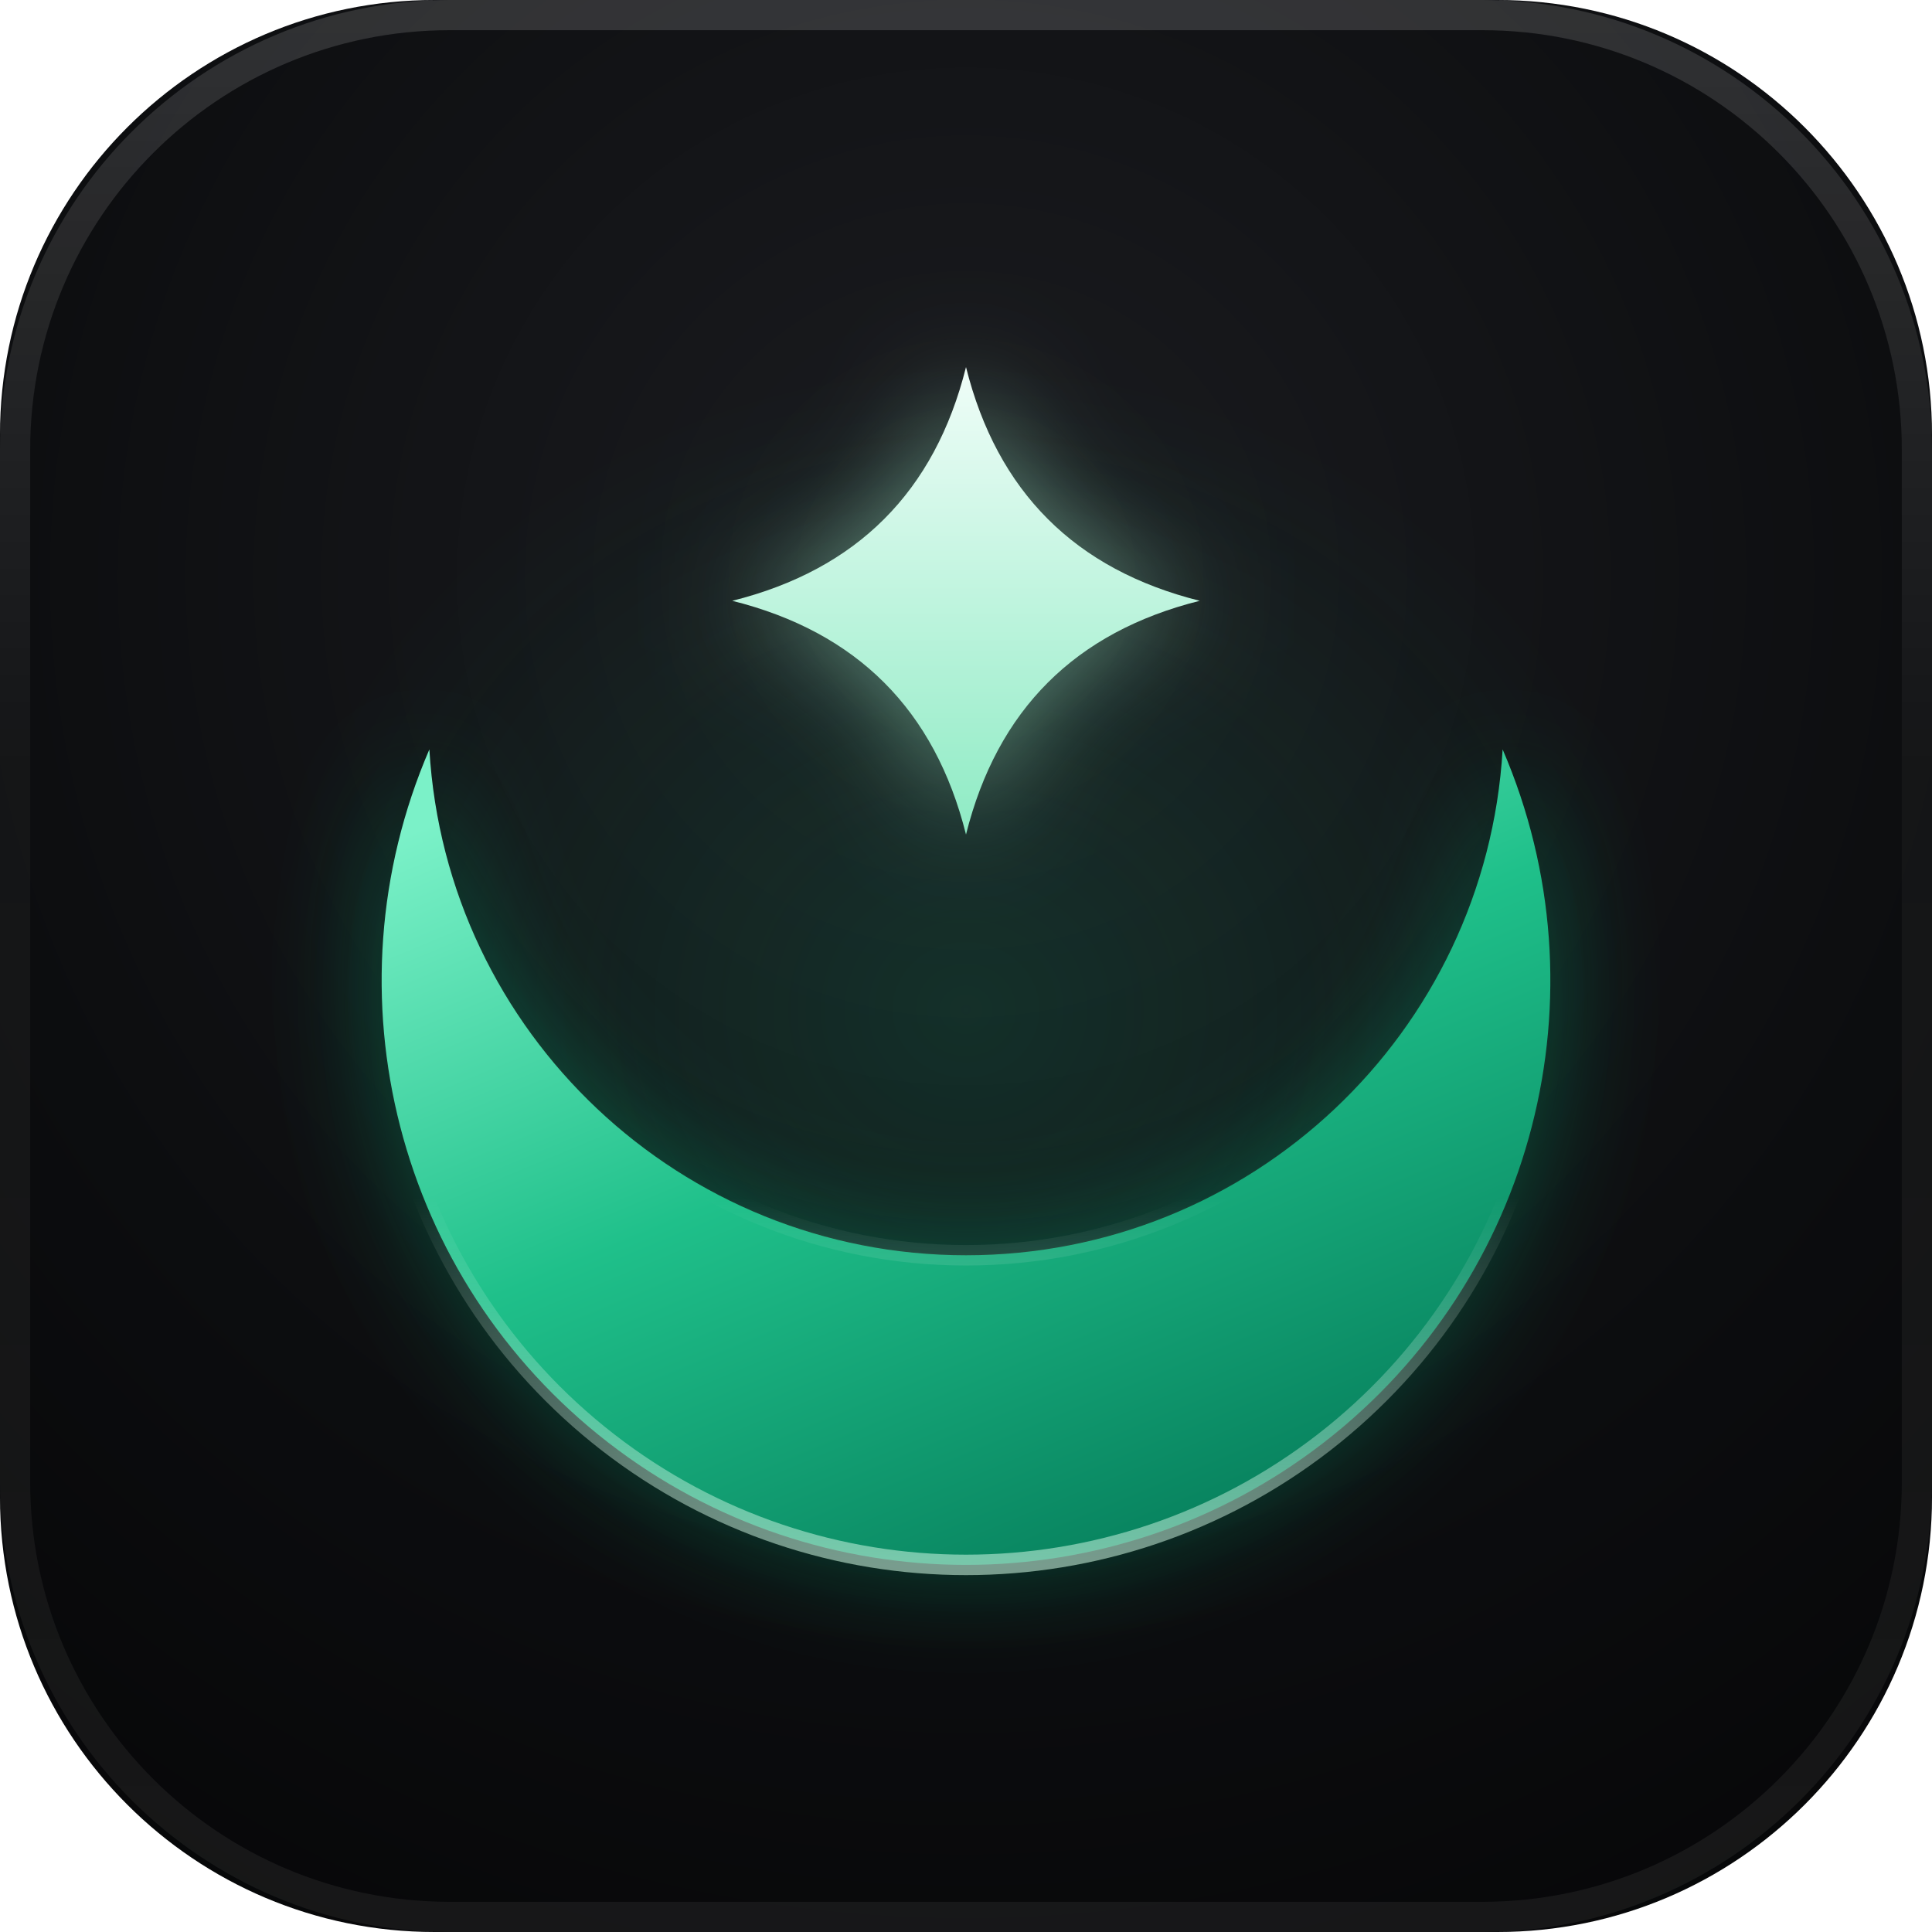
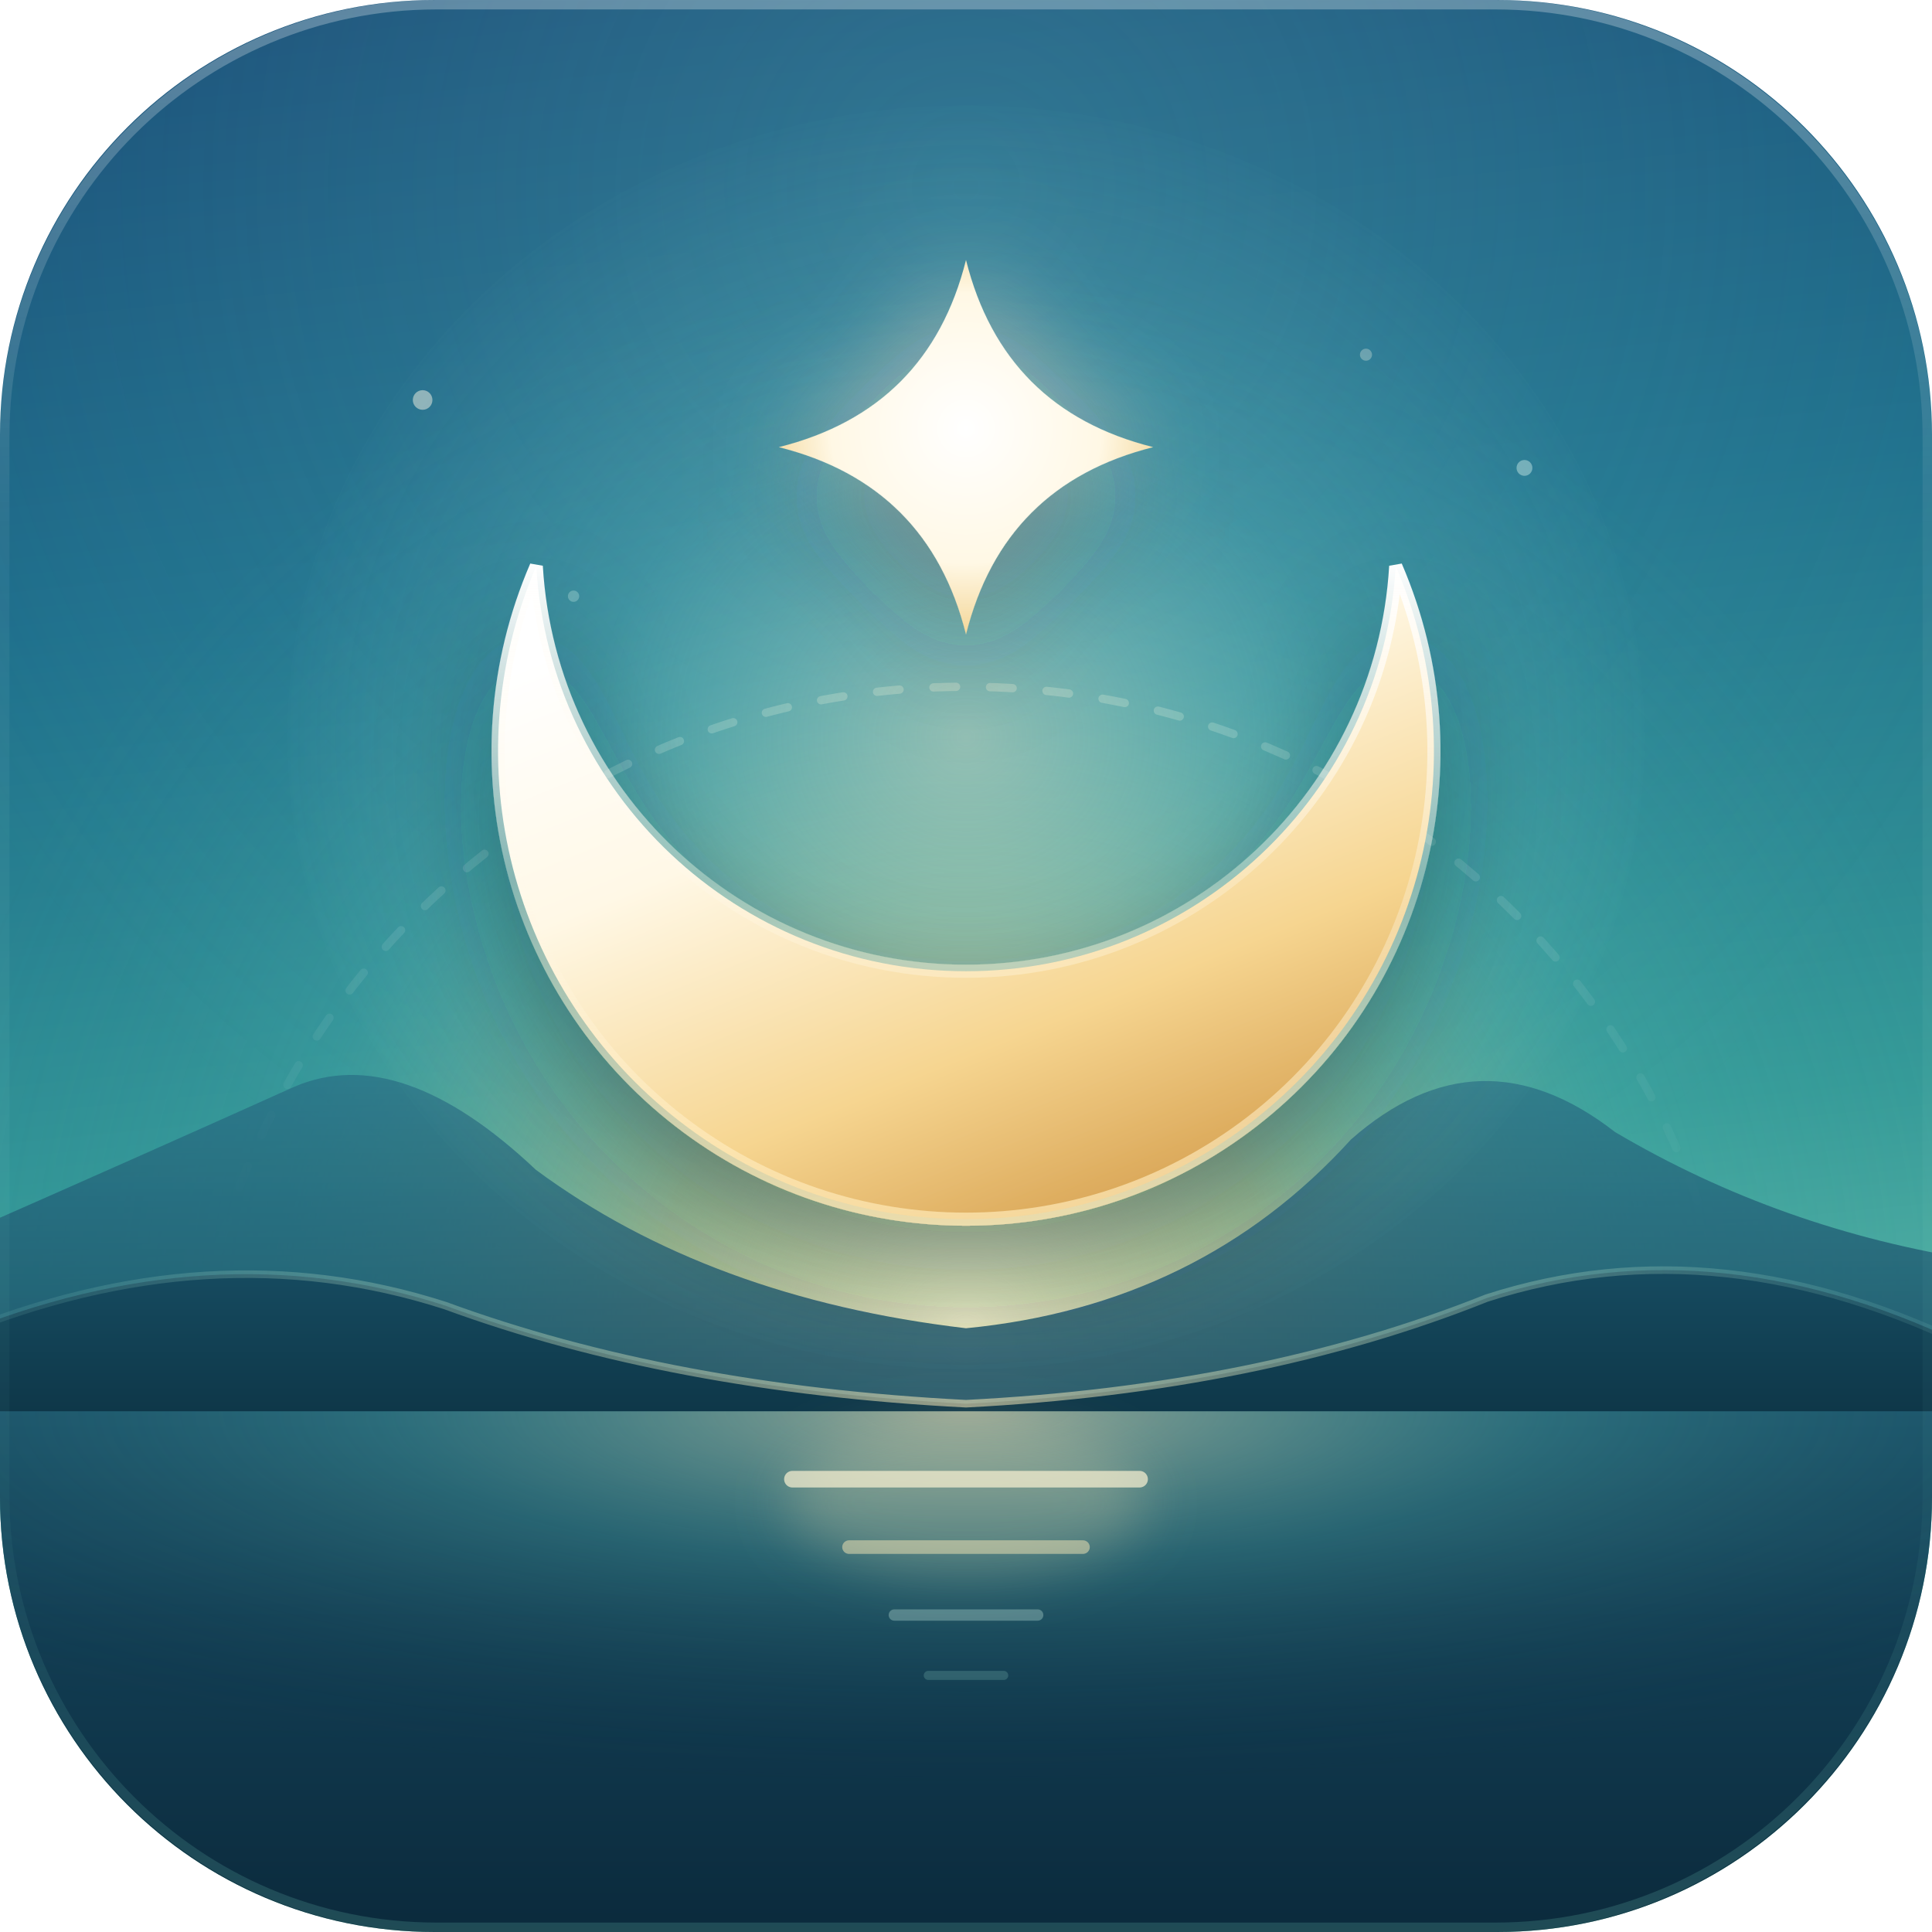
- <svg xmlns="http://www.w3.org/2000/svg" width="64" height="64" viewBox="0 0 64 64">
+ <svg xmlns="http://www.w3.org/2000/svg" width="64" height="64" viewBox="0 0 512 512">
  <defs>
-     <radialGradient id="bg" cx=".5" cy=".3" r=".95">
-       <stop offset="0" stop-color="#1B1C20" />
-       <stop offset=".55" stop-color="#0C0D0F" />
-       <stop offset="1" stop-color="#040405" />
+     <linearGradient id="sky" x1="0.08" y1="0" x2="0.18" y2="1">
+       <stop offset="0%" stop-color="#174975" />
+       <stop offset="32%" stop-color="#1E6E8B" />
+       <stop offset="64%" stop-color="#359A98" />
+       <stop offset="100%" stop-color="#84D3B6" />
+     </linearGradient>
+     <radialGradient id="topDome" cx="0.5" cy="0.10" r="0.60">
+       <stop offset="0%" stop-color="#85EDE0" stop-opacity="0.22" />
+       <stop offset="100%" stop-color="#85EDE0" stop-opacity="0" />
    </radialGradient>
-     <radialGradient id="glow" cx=".5" cy=".5" r=".5">
-       <stop offset="0" stop-color="#10B981" stop-opacity=".16" />
-       <stop offset="1" stop-color="#10B981" stop-opacity="0" />
+     <radialGradient id="dawnGlow" cx="0.5" cy="0.688" r="0.54">
+       <stop offset="0%" stop-color="#FFF2C6" stop-opacity="0.90" />
+       <stop offset="30%" stop-color="#F7C97E" stop-opacity="0.48" />
+       <stop offset="66%" stop-color="#60C5B4" stop-opacity="0.15" />
+       <stop offset="100%" stop-color="#359A98" stop-opacity="0" />
    </radialGradient>
-     <linearGradient id="edge" x1="0" y1="0" x2="0" y2="1">
-       <stop offset="0" stop-color="#FFFFFF" stop-opacity=".14" />
-       <stop offset=".4" stop-color="#FFFFFF" stop-opacity=".03" />
-       <stop offset="1" stop-color="#FFFFFF" stop-opacity=".06" />
+     <linearGradient id="arcStroke" x1="0" y1="0.6" x2="1" y2="0.6">
+       <stop offset="0%" stop-color="#FFFFFF" stop-opacity="0" />
+       <stop offset="22%" stop-color="#DFF7F0" stop-opacity="0.18" />
+       <stop offset="50%" stop-color="#FFF5D6" stop-opacity="0.28" />
+       <stop offset="78%" stop-color="#DFF7F0" stop-opacity="0.18" />
+       <stop offset="100%" stop-color="#FFFFFF" stop-opacity="0" />
    </linearGradient>
-     <linearGradient id="em" x1=".2" y1="0" x2=".8" y2="1">
-       <stop offset="0" stop-color="#7BF1C8" />
-       <stop offset=".45" stop-color="#1FC08A" />
-       <stop offset="1" stop-color="#047857" />
+     <linearGradient id="mtnBack" x1="0" y1="0" x2="0" y2="1">
+       <stop offset="0%" stop-color="#286D84" stop-opacity="0.68" />
+       <stop offset="100%" stop-color="#184C62" stop-opacity="0.92" />
    </linearGradient>
-     <linearGradient id="rim" x1="0" y1="0" x2="0" y2="1">
-       <stop offset="0" stop-color="#FFFFFF" stop-opacity="0" />
-       <stop offset=".55" stop-color="#FFFFFF" stop-opacity="0" />
-       <stop offset="1" stop-color="#D1FAE5" stop-opacity=".55" />
+     <linearGradient id="mtnFront" x1="0" y1="0" x2="0" y2="1">
+       <stop offset="0%" stop-color="#164B60" />
+       <stop offset="100%" stop-color="#0D3445" />
    </linearGradient>
-     <linearGradient id="st" x1="0" y1="0" x2="0" y2="1">
-       <stop offset="0" stop-color="#F0FDF8" />
-       <stop offset="1" stop-color="#8EEBC4" />
+     <linearGradient id="mtnRim" x1="0" y1="0" x2="1" y2="0">
+       <stop offset="0%" stop-color="#9BE6D6" stop-opacity="0.08" />
+       <stop offset="50%" stop-color="#FFECB8" stop-opacity="0.55" />
+       <stop offset="100%" stop-color="#9BE6D6" stop-opacity="0.08" />
    </linearGradient>
-     <filter id="soft" x="-50%" y="-50%" width="200%" height="200%">
-       <feGaussianBlur stdDeviation=".9" />
+     <linearGradient id="lake" x1="0" y1="0" x2="0" y2="1">
+       <stop offset="0%" stop-color="#19526A" />
+       <stop offset="40%" stop-color="#123E54" />
+       <stop offset="100%" stop-color="#0B2A3C" />
+     </linearGradient>
+     <radialGradient id="lakeGlow" cx="0.5" cy="0" r="0.72">
+       <stop offset="0%" stop-color="#FFECB8" stop-opacity="0.56" />
+       <stop offset="42%" stop-color="#6ACBB8" stop-opacity="0.22" />
+       <stop offset="100%" stop-color="#0B2A3C" stop-opacity="0" />
+     </radialGradient>
+     <linearGradient id="shoreLine" x1="0" y1="0" x2="1" y2="0">
+       <stop offset="0%" stop-color="#8AD8C8" stop-opacity="0.06" />
+       <stop offset="28%" stop-color="#DDF6EC" stop-opacity="0.45" />
+       <stop offset="50%" stop-color="#FFF5D4" stop-opacity="0.92" />
+       <stop offset="72%" stop-color="#DDF6EC" stop-opacity="0.45" />
+       <stop offset="100%" stop-color="#8AD8C8" stop-opacity="0.06" />
+     </linearGradient>
+     <radialGradient id="markHalo" cx="0.5" cy="0.50" r="0.52">
+       <stop offset="0%" stop-color="#FFF6D6" stop-opacity="0.42" />
+       <stop offset="52%" stop-color="#A8F0DF" stop-opacity="0.14" />
+       <stop offset="100%" stop-color="#A8F0DF" stop-opacity="0" />
+     </radialGradient>
+     <linearGradient id="crescentFill" x1="0.22" y1="0.04" x2="0.78" y2="1">
+       <stop offset="0%" stop-color="#FFFFFF" />
+       <stop offset="32%" stop-color="#FFF8E6" />
+       <stop offset="68%" stop-color="#F6D590" />
+       <stop offset="100%" stop-color="#D29A48" />
+     </linearGradient>
+     <linearGradient id="crescentRim" x1="0" y1="0" x2="0" y2="1">
+       <stop offset="0%" stop-color="#FFFFFF" stop-opacity="0.98" />
+       <stop offset="48%" stop-color="#FFF9EB" stop-opacity="0.30" />
+       <stop offset="100%" stop-color="#FFE9B5" stop-opacity="0.72" />
+     </linearGradient>
+     <radialGradient id="starFill" cx="0.5" cy="0.45" r="0.58">
+       <stop offset="0%" stop-color="#FFFFFF" />
+       <stop offset="62%" stop-color="#FFF8E5" />
+       <stop offset="100%" stop-color="#F2D18C" />
+     </radialGradient>
+     <linearGradient id="frameEdge" x1="0" y1="0" x2="0" y2="1">
+       <stop offset="0%" stop-color="#FFFFFF" stop-opacity="0.28" />
+       <stop offset="28%" stop-color="#FFFFFF" stop-opacity="0.05" />
+       <stop offset="78%" stop-color="#80E2CC" stop-opacity="0.04" />
+       <stop offset="100%" stop-color="#80E2CC" stop-opacity="0.18" />
+     </linearGradient>
+     <filter id="markShadow" x="-45%" y="-45%" width="190%" height="190%">
+       <feDropShadow dx="0" dy="1.05" stdDeviation="1.2" flood-color="#062030" flood-opacity="0.38" />
    </filter>
+     <filter id="starGlow" x="-90%" y="-90%" width="280%" height="280%">
+       <feGaussianBlur stdDeviation="1.15" />
+     </filter>
+     <filter id="waterReflectBlur" x="-40%" y="-40%" width="180%" height="180%">
+       <feGaussianBlur stdDeviation="7" />
+     </filter>
+     <clipPath id="cardClip">
+       <rect width="512" height="512" rx="115.2" />
+     </clipPath>
  </defs>
-   <rect width="64" height="64" rx="14.4" fill="url(#bg)" />
-   <rect x="0.5" y="0.5" width="63" height="63" rx="14.4" fill="none" stroke="url(#edge)" stroke-width="1" />
-   <g transform="translate(1.030244 1.030244) scale(1.93561)">
-     <g transform="translate(0 -1.25)">
-       <ellipse cx="16" cy="18" rx="12" ry="11" fill="url(#glow)" />
-       <path d="M6.816 13.543A10 10 0 1 0 25.184 13.543A9.2 9.2 0 0 1 6.816 13.543Z" fill="#10B981" opacity=".35" filter="url(#soft)" />
-       <path d="M6.816 13.543A10 10 0 1 0 25.184 13.543A9.2 9.2 0 0 1 6.816 13.543Z" fill="url(#em)" />
-       <path d="M6.816 13.543A10 10 0 1 0 25.184 13.543A9.2 9.2 0 0 1 6.816 13.543Z" fill="none" stroke="url(#rim)" stroke-width=".35" />
-       <path d="M16 7Q16.8 10.2 20 11Q16.8 11.8 16 15Q15.2 11.8 12 11Q15.2 10.2 16 7Z" fill="#A7F3D0" opacity=".5" filter="url(#soft)" />
-       <path d="M16 7Q16.8 10.2 20 11Q16.8 11.8 16 15Q15.2 11.8 12 11Q15.2 10.2 16 7Z" fill="url(#st)" />
+   <g clip-path="url(#cardClip)">
+     <rect width="512" height="512" fill="url(#sky)" />
+     <rect width="512" height="512" fill="url(#topDome)" />
+     <rect width="512" height="512" fill="url(#dawnGlow)" />
+     <path d="M50 388 A206 206 0 0 1 462 388" fill="none" stroke="url(#arcStroke)" stroke-width="2.2" stroke-dasharray="6 9" stroke-linecap="round" />
+     <circle cx="112" cy="106" r="2.6" fill="#FFF9E6" opacity="0.48" />
+     <circle cx="404" cy="124" r="2.1" fill="#E3FAF3" opacity="0.40" />
+     <circle cx="152" cy="158" r="1.5" fill="#E3FAF3" opacity="0.28" />
+     <circle cx="362" cy="94" r="1.6" fill="#FFF9E6" opacity="0.30" />
+     <path d="M-12 382 L-12 328 Q38 306 78 288 Q106 276 142 310 Q188 344 256 352 Q318 346 358 302 Q392 272 428 300 Q472 326 524 334 L524 382 Z" fill="url(#mtnBack)" />
+     <path d="M-12 380 L-12 354 Q56 326 118 346 Q178 368 256 372 Q334 368 394 344 Q456 324 524 358 L524 380 Z" fill="url(#mtnFront)" />
+     <path d="M-12 354 Q56 326 118 346 Q178 368 256 372 Q334 368 394 344 Q456 324 524 358" fill="none" stroke="url(#mtnRim)" stroke-width="2.0" stroke-linecap="round" />
+     <rect x="0" y="374" width="512" height="138" fill="url(#lake)" />
+     <rect x="0" y="374" width="512" height="138" fill="url(#lakeGlow)" />
+     <ellipse cx="256" cy="398.0" rx="48.0" ry="20.0" fill="#FFE9B5" opacity="0.22" filter="url(#waterReflectBlur)" />
+     <line x1="0" y1="374" x2="512" y2="374" stroke="url(#shoreLine)" stroke-width="2.2" />
+     <g stroke-linecap="round">
+       <line x1="210.0" y1="392.0" x2="302.0" y2="392.0" stroke="#FFF5D4" stroke-width="4.4" opacity="0.68" />
+       <line x1="225.0" y1="410.0" x2="287.0" y2="410.0" stroke="#FFECB8" stroke-width="3.6" opacity="0.48" />
+       <line x1="237.0" y1="428.0" x2="275.0" y2="428.0" stroke="#C8F0E4" stroke-width="3.0" opacity="0.32" />
+       <line x1="246.0" y1="444.0" x2="266.0" y2="444.0" stroke="#9CE2D4" stroke-width="2.4" opacity="0.20" />
+     </g>
+     <g transform="translate(57.60 -2.40) scale(12.4)">
+       <g transform="translate(0 -1.25)">
+         <ellipse cx="16" cy="17.2" rx="14.5" ry="13.5" fill="url(#markHalo)" />
+         <g filter="url(#markShadow)">
+           <path d="M6.816 13.543A10 10 0 1 0 25.184 13.543A9.2 9.2 0 0 1 6.816 13.543Z" fill="url(#crescentFill)" />
+           <path d="M6.816 13.543A10 10 0 1 0 25.184 13.543A9.2 9.2 0 0 1 6.816 13.543Z" fill="none" stroke="url(#crescentRim)" stroke-width="0.28" />
+         </g>
+         <path d="M16 7Q16.8 10.2 20 11Q16.8 11.8 16 15Q15.2 11.8 12 11Q15.2 10.2 16 7Z" fill="#FFF8E2" opacity="0.70" filter="url(#starGlow)" />
+         <g filter="url(#markShadow)">
+           <path d="M16 7Q16.8 10.2 20 11Q16.8 11.8 16 15Q15.2 11.8 12 11Q15.2 10.2 16 7Z" fill="url(#starFill)" />
+         </g>
+       </g>
    </g>
  </g>
+   <rect x="1.25" y="1.25" width="509.5" height="509.5" rx="114.45" fill="none" stroke="url(#frameEdge)" stroke-width="2.5" />
</svg>
